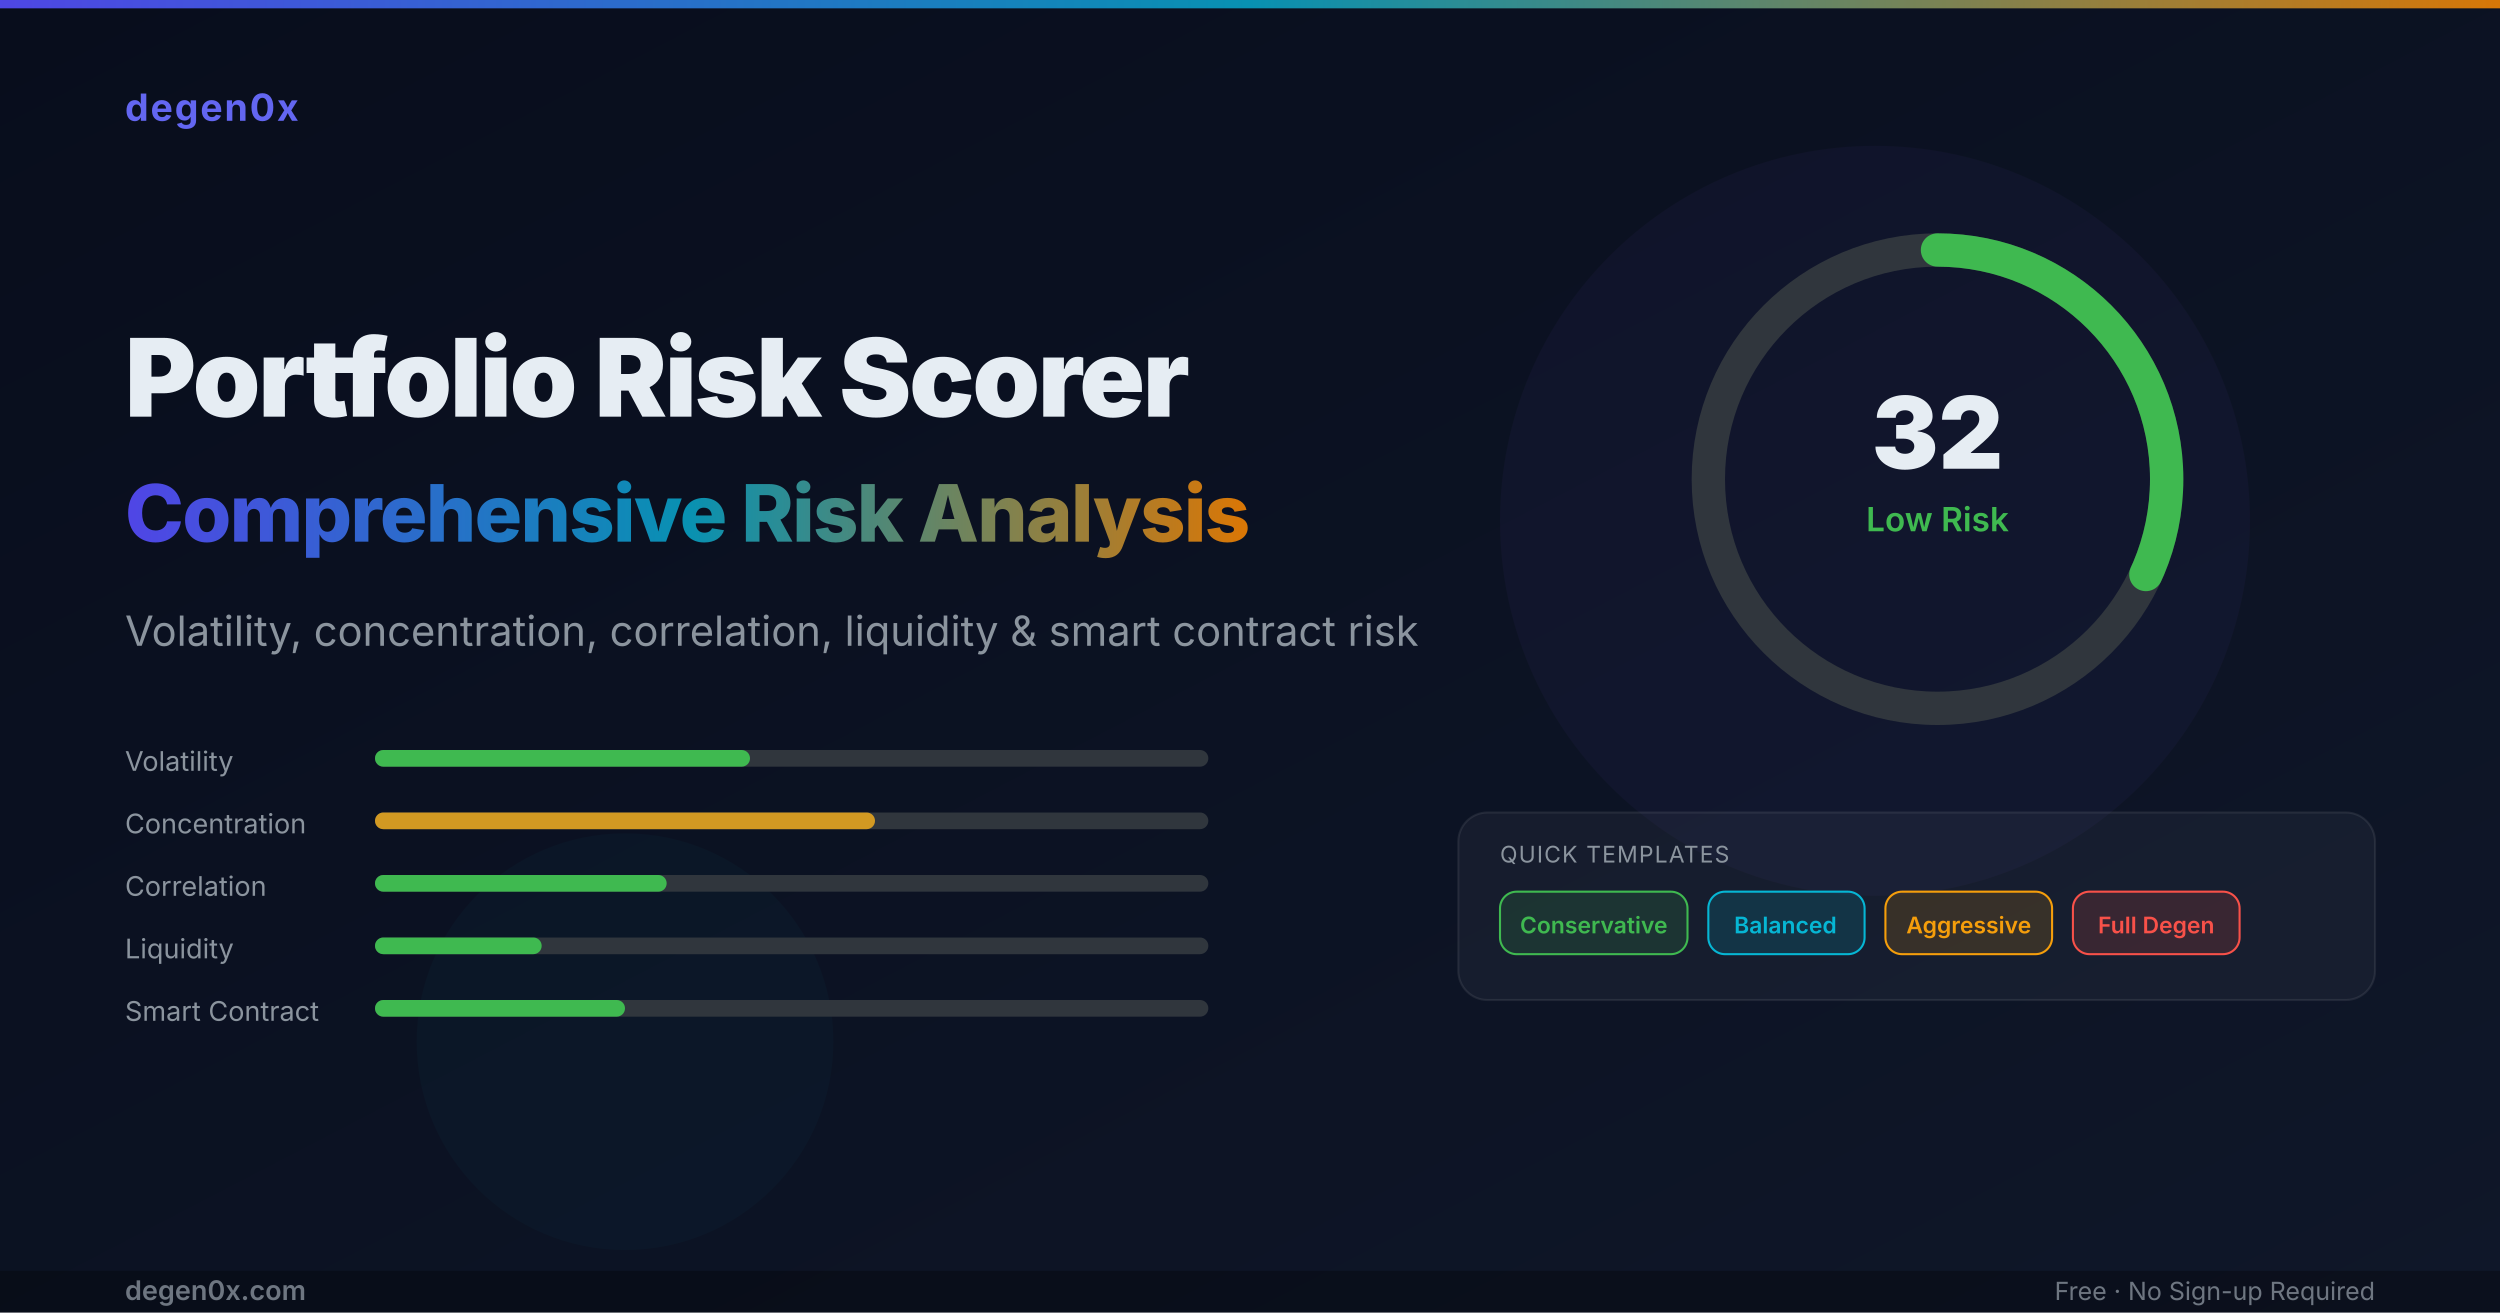
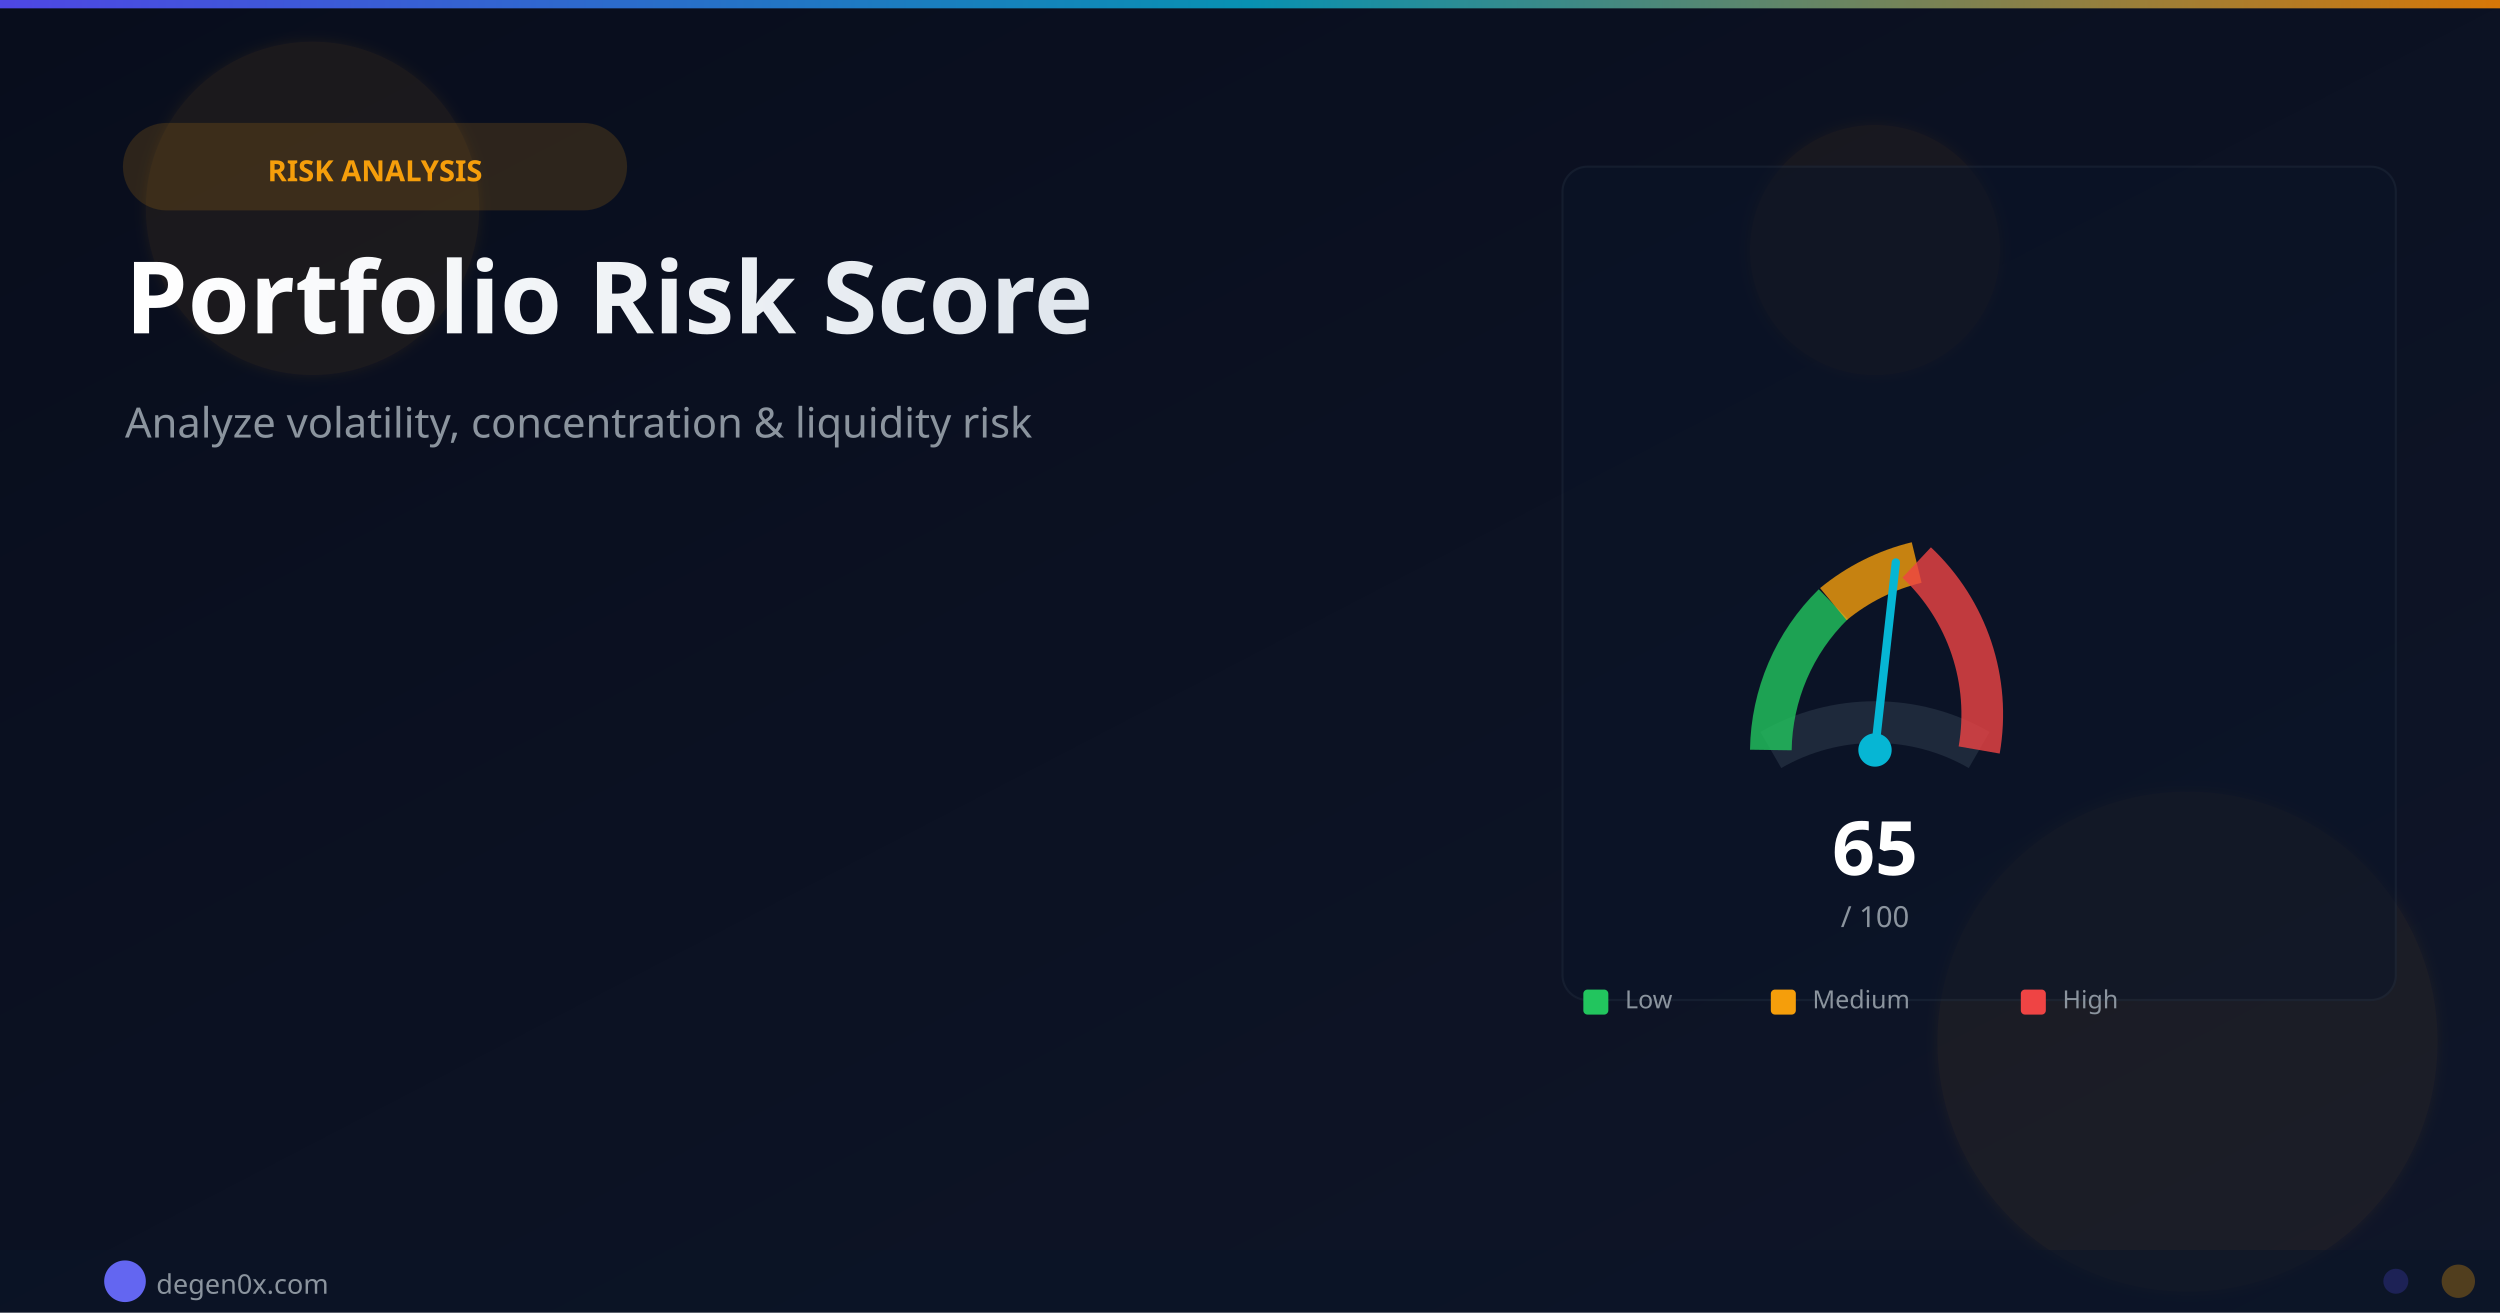
- <svg xmlns="http://www.w3.org/2000/svg" width="1200" height="630" viewBox="0 0 1200 630">
+ <svg xmlns="http://www.w3.org/2000/svg" viewBox="0 0 1200 630">
  <defs>
-     <linearGradient id="bg" x1="0" y1="0" x2="1" y2="1">
-       <stop offset="0%" stop-color="#080d1c" />
-       <stop offset="100%" stop-color="#0f1729" />
+     <linearGradient id="bgGradient" x1="0%" y1="0%" x2="100%" y2="100%">
+       <stop offset="0%" style="stop-color:#080d1c;stop-opacity:1" />
+       <stop offset="100%" style="stop-color:#0f1629;stop-opacity:1" />
    </linearGradient>
-     <linearGradient id="accent" x1="0" y1="0" x2="1" y2="0">
-       <stop offset="0%" stop-color="#4f46e5" />
-       <stop offset="50%" stop-color="#0891b2" />
-       <stop offset="100%" stop-color="#d97706" />
+     <linearGradient id="accentGradient" x1="0%" y1="0%" x2="100%" y2="0%">
+       <stop offset="0%" style="stop-color:#4f46e5;stop-opacity:1" />
+       <stop offset="50%" style="stop-color:#0891b2;stop-opacity:1" />
+       <stop offset="100%" style="stop-color:#d97706;stop-opacity:1" />
    </linearGradient>
-     <filter id="glow">
-       <feGaussianBlur stdDeviation="6" result="blur" />
+     <linearGradient id="titleGradient" x1="0%" y1="0%" x2="100%" y2="0%">
+       <stop offset="0%" style="stop-color:#ffffff;stop-opacity:1" />
+       <stop offset="100%" style="stop-color:#e0e6ed;stop-opacity:1" />
+     </linearGradient>
+     <filter id="glow" x="-50%" y="-50%" width="200%" height="200%">
+       <feGaussianBlur stdDeviation="3" result="coloredBlur" />
      <feMerge>
-         <feMergeNode in="blur" />
+         <feMergeNode in="coloredBlur" />
        <feMergeNode in="SourceGraphic" />
      </feMerge>
    </filter>
  </defs>
-   <rect width="1200" height="630" fill="url(#bg)" />
-   <rect width="1200" height="4" fill="url(#accent)" />
-   <circle cx="900" cy="250" r="180" fill="#8b5cf6" opacity="0.04" />
-   <circle cx="300" cy="500" r="100" fill="#06b6d4" opacity="0.03" />
-   <text x="60" y="58" font-family="Inter, -apple-system, sans-serif" font-size="18" font-weight="700" fill="#6366f1" letter-spacing="0.05em">degen0x</text>
-   <text x="60" y="200" font-family="Inter, -apple-system, sans-serif" font-size="52" font-weight="900" fill="#e6edf3" letter-spacing="-0.02em">Portfolio Risk Scorer</text>
-   <text x="60" y="260" font-family="Inter, -apple-system, sans-serif" font-size="38" font-weight="800" fill="url(#accent)" letter-spacing="-0.02em">Comprehensive Risk Analysis</text>
-   <text x="60" y="310" font-family="Inter, -apple-system, sans-serif" font-size="20" fill="#8b949e">Volatility, concentration, correlation, liquidity &amp; smart contract risk</text>
-   <g transform="translate(800, 100)">
-     <circle cx="130" cy="130" r="110" fill="none" stroke="#30363d" stroke-width="16" />
-     <circle cx="130" cy="130" r="110" fill="none" stroke="#3fb950" stroke-width="16" stroke-dasharray="220 691" stroke-linecap="round" transform="rotate(-90 130 130)" />
-     <text x="130" y="125" text-anchor="middle" font-family="Inter, sans-serif" font-size="48" font-weight="900" fill="#e6edf3">32</text>
-     <text x="130" y="155" text-anchor="middle" font-family="Inter, sans-serif" font-size="16" fill="#3fb950" font-weight="600">Low Risk</text>
+   <rect width="1200" height="630" fill="url(#bgGradient)" />
+   <rect width="1200" height="4" fill="url(#accentGradient)" />
+   <circle cx="150" cy="100" r="80" fill="#f59e0b" opacity="0.08" filter="url(#glow)" />
+   <circle cx="1050" cy="500" r="120" fill="#f59e0b" opacity="0.06" filter="url(#glow)" />
+   <circle cx="900" cy="120" r="60" fill="#d97706" opacity="0.07" filter="url(#glow)" />
+   <rect x="60" y="60" width="240" height="40" rx="20" fill="#f59e0b" opacity="0.15" stroke="#f59e0b" stroke-width="2" />
+   <text x="180" y="87" font-family="system-ui, sans-serif" font-size="14" font-weight="bold" fill="#f59e0b" text-anchor="middle">RISK ANALYSIS</text>
+   <text x="60" y="160" font-family="system-ui, sans-serif" font-size="48" font-weight="bold" fill="url(#titleGradient)">Portfolio Risk Score</text>
+   <text x="60" y="210" font-family="system-ui, sans-serif" font-size="20" fill="#8b949e">Analyze volatility, concentration &amp; liquidity risk</text>
+   <g>
+     <rect x="750" y="80" width="400" height="400" rx="12" fill="#0a1427" opacity="0.5" stroke="#1e293b" stroke-width="1" />
+     <path d="M 850 360 A 100 100 0 0 1 950 360" stroke="#1e293b" stroke-width="20" fill="none" />
+     <path d="M 850 360 A 100 100 0 0 1 880 290" stroke="#22c55e" stroke-width="20" fill="none" opacity="0.8" />
+     <path d="M 880 290 A 100 100 0 0 1 920 270" stroke="#f59e0b" stroke-width="20" fill="none" opacity="0.8" />
+     <path d="M 920 270 A 100 100 0 0 1 950 360" stroke="#ef4444" stroke-width="20" fill="none" opacity="0.8" />
+     <line x1="900" y1="360" x2="910" y2="270" stroke="#06b6d4" stroke-width="4" stroke-linecap="round" />
+     <circle cx="900" cy="360" r="8" fill="#06b6d4" />
+     <text x="900" y="420" font-family="system-ui, sans-serif" font-size="36" font-weight="bold" fill="#ffffff" text-anchor="middle">65</text>
+     <text x="900" y="445" font-family="system-ui, sans-serif" font-size="14" fill="#8b949e" text-anchor="middle">/ 100</text>
+     <rect x="760" y="475" width="12" height="12" rx="2" fill="#22c55e" />
+     <text x="780" y="484" font-family="system-ui, sans-serif" font-size="12" fill="#8b949e">Low</text>
+     <rect x="850" y="475" width="12" height="12" rx="2" fill="#f59e0b" />
+     <text x="870" y="484" font-family="system-ui, sans-serif" font-size="12" fill="#8b949e">Medium</text>
+     <rect x="970" y="475" width="12" height="12" rx="2" fill="#ef4444" />
+     <text x="990" y="484" font-family="system-ui, sans-serif" font-size="12" fill="#8b949e">High</text>
  </g>
-   <g transform="translate(60, 370)">
-     <text font-family="Inter, sans-serif" font-size="13" fill="#8b949e">Volatility</text>
-     <rect x="120" y="-10" width="400" height="8" rx="4" fill="#30363d" />
-     <rect x="120" y="-10" width="180" height="8" rx="4" fill="#3fb950" />
-     <text y="30" font-family="Inter, sans-serif" font-size="13" fill="#8b949e">Concentration</text>
-     <rect x="120" y="20" width="400" height="8" rx="4" fill="#30363d" />
-     <rect x="120" y="20" width="240" height="8" rx="4" fill="#d29922" />
-     <text y="60" font-family="Inter, sans-serif" font-size="13" fill="#8b949e">Correlation</text>
-     <rect x="120" y="50" width="400" height="8" rx="4" fill="#30363d" />
-     <rect x="120" y="50" width="140" height="8" rx="4" fill="#3fb950" />
-     <text y="90" font-family="Inter, sans-serif" font-size="13" fill="#8b949e">Liquidity</text>
-     <rect x="120" y="80" width="400" height="8" rx="4" fill="#30363d" />
-     <rect x="120" y="80" width="80" height="8" rx="4" fill="#3fb950" />
-     <text y="120" font-family="Inter, sans-serif" font-size="13" fill="#8b949e">Smart Contract</text>
-     <rect x="120" y="110" width="400" height="8" rx="4" fill="#30363d" />
-     <rect x="120" y="110" width="120" height="8" rx="4" fill="#3fb950" />
-   </g>
-   <g transform="translate(700, 390)">
-     <rect width="440" height="90" rx="14" fill="rgba(255,255,255,0.04)" stroke="rgba(255,255,255,0.08)" stroke-width="1" />
-     <text x="20" y="24" font-family="Inter, sans-serif" font-size="11" fill="#8b949e" letter-spacing="0.05em">QUICK TEMPLATES</text>
-     <rect x="20" y="38" width="90" height="30" rx="8" fill="rgba(63,185,80,0.15)" stroke="#3fb950" stroke-width="1" />
-     <text x="65" y="58" text-anchor="middle" font-family="Inter, sans-serif" font-size="11" font-weight="600" fill="#3fb950">Conservative</text>
-     <rect x="120" y="38" width="75" height="30" rx="8" fill="rgba(6,182,212,0.15)" stroke="#06b6d4" stroke-width="1" />
-     <text x="157" y="58" text-anchor="middle" font-family="Inter, sans-serif" font-size="11" font-weight="600" fill="#06b6d4">Balanced</text>
-     <rect x="205" y="38" width="80" height="30" rx="8" fill="rgba(245,158,11,0.15)" stroke="#f59e0b" stroke-width="1" />
-     <text x="245" y="58" text-anchor="middle" font-family="Inter, sans-serif" font-size="11" font-weight="600" fill="#f59e0b">Aggressive</text>
-     <rect x="295" y="38" width="80" height="30" rx="8" fill="rgba(248,81,73,0.15)" stroke="#f85149" stroke-width="1" />
-     <text x="335" y="58" text-anchor="middle" font-family="Inter, sans-serif" font-size="11" font-weight="600" fill="#f85149">Full Degen</text>
-   </g>
-   <rect y="610" width="1200" height="20" fill="rgba(0,0,0,0.3)" />
-   <text x="60" y="624" font-family="Inter, -apple-system, sans-serif" font-size="13" font-weight="600" fill="#6e7681">degen0x.com</text>
-   <text x="1140" y="624" text-anchor="end" font-family="Inter, sans-serif" font-size="12" fill="#6e7681">Free · No Sign-up Required</text>
+   <rect y="600" width="1200" height="30" fill="#0a1427" opacity="0.6" />
+   <circle cx="60" cy="615" r="10" fill="#6366f1" />
+   <text x="75" y="621" font-family="system-ui, sans-serif" font-size="13" fill="#8b949e">degen0x.com</text>
+   <circle cx="1180" cy="615" r="8" fill="#f59e0b" opacity="0.3" />
+   <circle cx="1150" cy="615" r="6" fill="#4f46e5" opacity="0.25" />
</svg>
